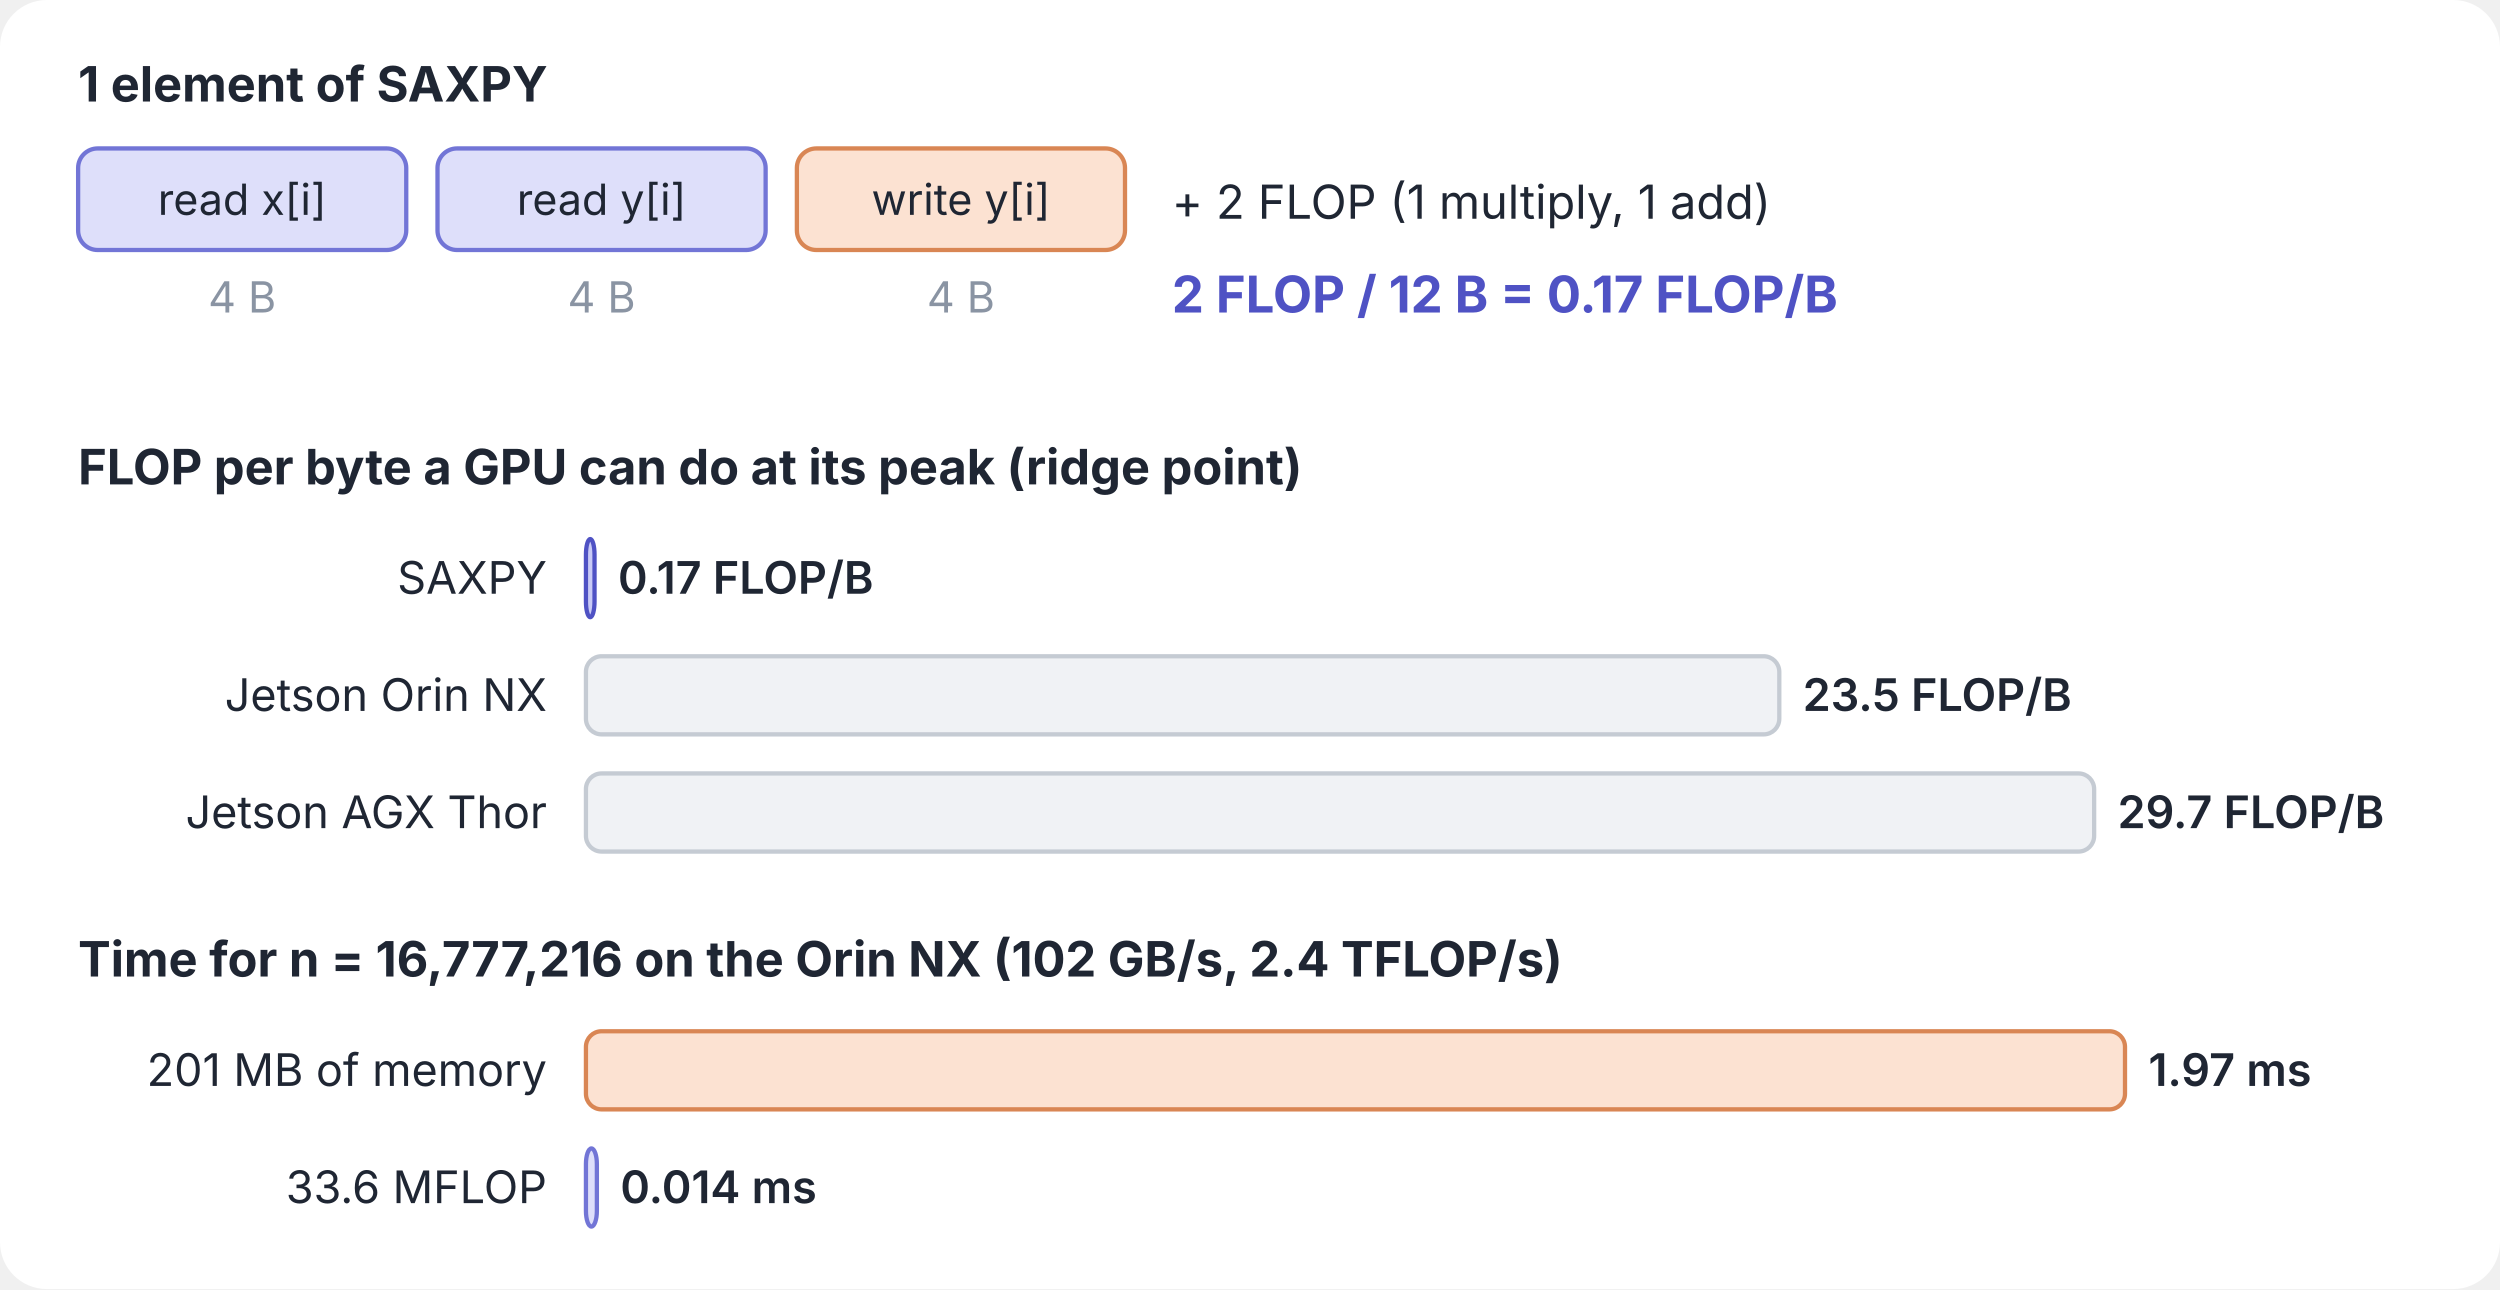
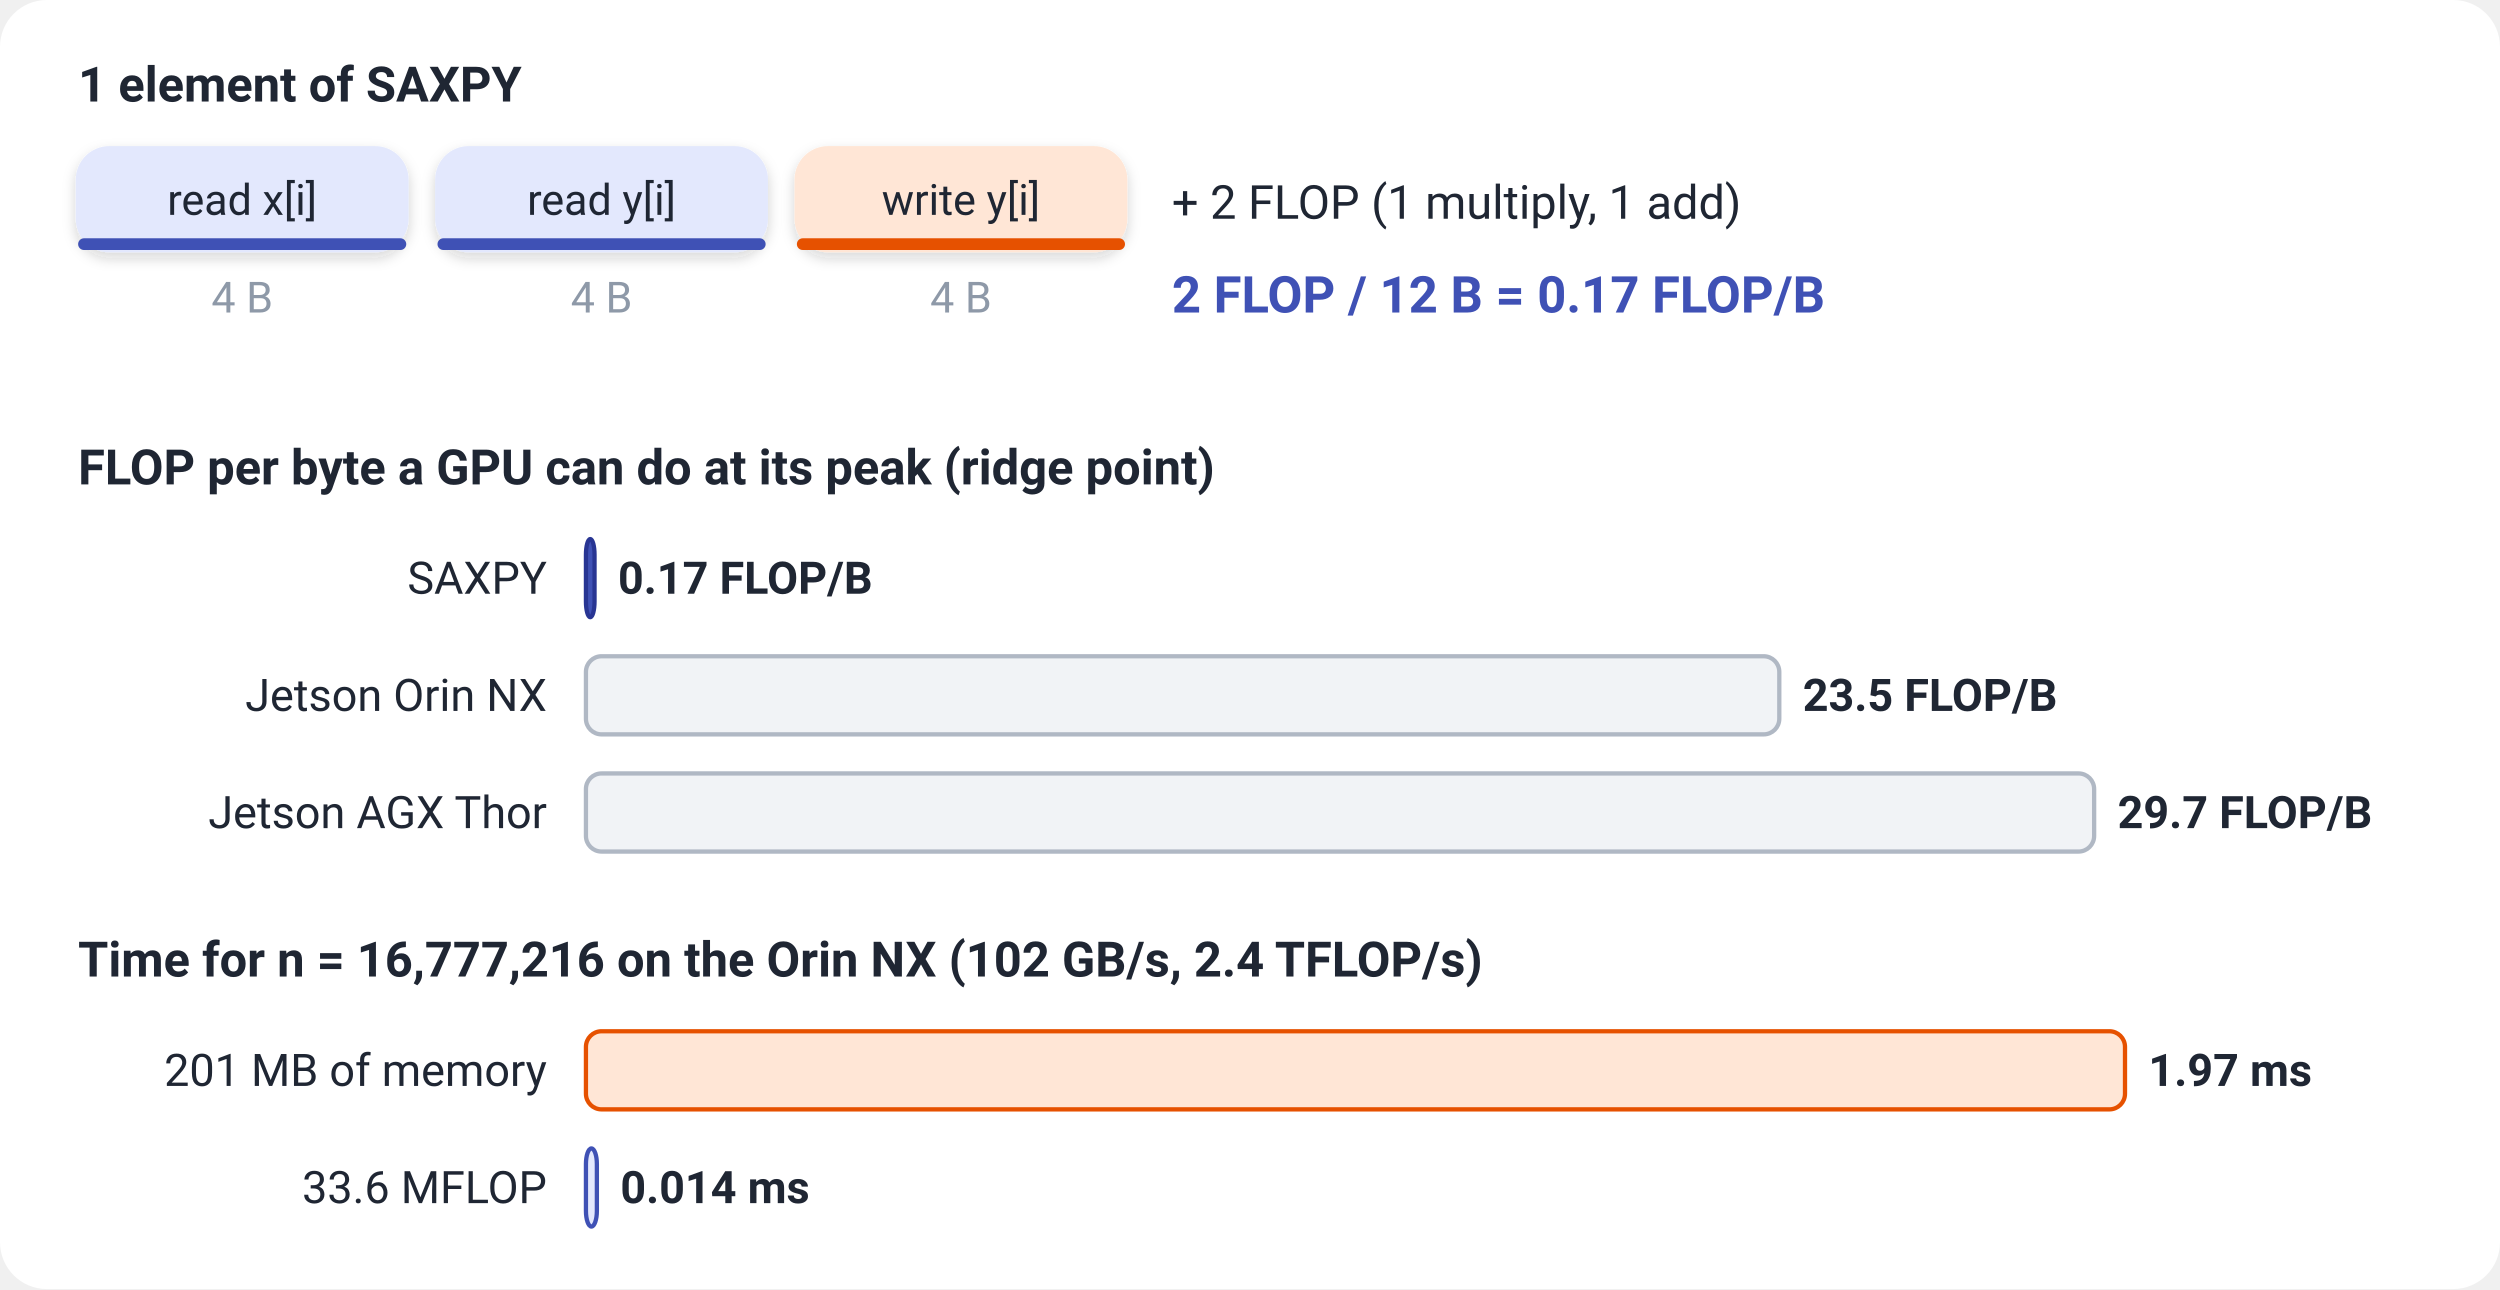
<svg xmlns="http://www.w3.org/2000/svg" viewBox="0 0 640 330" width="640" height="330" role="img" aria-label="Top: 1 element of SAXPY reads x[i] and y[i] and writes y[i], 4 bytes each, for 2 floating-point operations: 0.17 FLOP per byte. Middle: the ridge points, 23.5 FLOP per byte for the Jetson Orin NX and 29.7 for the Jetson AGX Thor, dwarf SAXPY's 0.17. Bottom: for 16,777,216 elements on the Orin NX the memory traffic takes 1.97 ms and the arithmetic 0.014 ms.">
  <style>
-     text { font-family: Inter, "Segoe UI", "Helvetica Neue", Helvetica, Arial, sans-serif; }
+     text { font-family: Roboto, Inter, "Segoe UI", "Helvetica Neue", Arial, sans-serif; }
    .mono { font-family: "JetBrains Mono", "SF Mono", Menlo, Consolas, monospace; }
  </style>
  <defs>
-     <marker id="m-hi" viewBox="0 0 10 10" refX="8.5" refY="5" markerUnits="userSpaceOnUse" markerWidth="9" markerHeight="9" orient="auto">
-       <path d="M0.5,1 L9,5 L0.5,9 Z" fill="#4F52C4" />
+     <marker id="m-hi" viewBox="0 0 10 10" refX="8.5" refY="5" markerUnits="userSpaceOnUse" markerWidth="12" markerHeight="12" orient="auto">
+       <path d="M0.5,1 L9.5,5 L0.5,9 Z" fill="#3F51B5" />
    </marker>
-     <marker id="m-grey" viewBox="0 0 10 10" refX="8.5" refY="5" markerUnits="userSpaceOnUse" markerWidth="9" markerHeight="9" orient="auto">
-       <path d="M0.5,1 L9,5 L0.5,9 Z" fill="#8A94A3" />
+     <marker id="m-grey" viewBox="0 0 10 10" refX="8.5" refY="5" markerUnits="userSpaceOnUse" markerWidth="12" markerHeight="12" orient="auto">
+       <path d="M0.5,1 L9.5,5 L0.5,9 Z" fill="#8E99A8" />
    </marker>
-     <marker id="m-red" viewBox="0 0 10 10" refX="8.5" refY="5" markerUnits="userSpaceOnUse" markerWidth="9" markerHeight="9" orient="auto">
-       <path d="M0.5,1 L9,5 L0.5,9 Z" fill="#C2412D" />
+     <marker id="m-red" viewBox="0 0 10 10" refX="8.5" refY="5" markerUnits="userSpaceOnUse" markerWidth="12" markerHeight="12" orient="auto">
+       <path d="M0.5,1 L9.5,5 L0.5,9 Z" fill="#C2412D" />
    </marker>
-     <marker id="m-ink" viewBox="0 0 10 10" refX="8.5" refY="5" markerUnits="userSpaceOnUse" markerWidth="9" markerHeight="9" orient="auto">
-       <path d="M0.5,1 L9,5 L0.5,9 Z" fill="#1F2633" />
+     <marker id="m-ink" viewBox="0 0 10 10" refX="8.5" refY="5" markerUnits="userSpaceOnUse" markerWidth="12" markerHeight="12" orient="auto">
+       <path d="M0.5,1 L9.5,5 L0.5,9 Z" fill="#1F2633" />
    </marker>
-     <marker id="m-green" viewBox="0 0 10 10" refX="8.5" refY="5" markerUnits="userSpaceOnUse" markerWidth="9" markerHeight="9" orient="auto">
-       <path d="M0.5,1 L9,5 L0.5,9 Z" fill="#2E8B57" />
+     <marker id="m-green" viewBox="0 0 10 10" refX="8.5" refY="5" markerUnits="userSpaceOnUse" markerWidth="12" markerHeight="12" orient="auto">
+       <path d="M0.5,1 L9.5,5 L0.5,9 Z" fill="#2E8B57" />
    </marker>
-     <marker id="m-blue" viewBox="0 0 10 10" refX="8.5" refY="5" markerUnits="userSpaceOnUse" markerWidth="9" markerHeight="9" orient="auto">
-       <path d="M0.5,1 L9,5 L0.5,9 Z" fill="#7275D6" />
+     <marker id="m-blue" viewBox="0 0 10 10" refX="8.5" refY="5" markerUnits="userSpaceOnUse" markerWidth="12" markerHeight="12" orient="auto">
+       <path d="M0.5,1 L9.5,5 L0.5,9 Z" fill="#3F51B5" />
    </marker>
-     <marker id="m-mint" viewBox="0 0 10 10" refX="8.5" refY="5" markerUnits="userSpaceOnUse" markerWidth="9" markerHeight="9" orient="auto">
-       <path d="M0.5,1 L9,5 L0.5,9 Z" fill="#3F9F80" />
+     <marker id="m-mint" viewBox="0 0 10 10" refX="8.5" refY="5" markerUnits="userSpaceOnUse" markerWidth="12" markerHeight="12" orient="auto">
+       <path d="M0.5,1 L9.5,5 L0.5,9 Z" fill="#00897B" />
    </marker>
-     <marker id="m-peach" viewBox="0 0 10 10" refX="8.5" refY="5" markerUnits="userSpaceOnUse" markerWidth="9" markerHeight="9" orient="auto">
-       <path d="M0.5,1 L9,5 L0.5,9 Z" fill="#D98654" />
+     <marker id="m-peach" viewBox="0 0 10 10" refX="8.5" refY="5" markerUnits="userSpaceOnUse" markerWidth="12" markerHeight="12" orient="auto">
+       <path d="M0.5,1 L9.5,5 L0.5,9 Z" fill="#E65100" />
    </marker>
-     <marker id="m-pink" viewBox="0 0 10 10" refX="8.5" refY="5" markerUnits="userSpaceOnUse" markerWidth="9" markerHeight="9" orient="auto">
-       <path d="M0.5,1 L9,5 L0.5,9 Z" fill="#CC6A91" />
+     <marker id="m-pink" viewBox="0 0 10 10" refX="8.5" refY="5" markerUnits="userSpaceOnUse" markerWidth="12" markerHeight="12" orient="auto">
+       <path d="M0.5,1 L9.5,5 L0.5,9 Z" fill="#C2185B" />
    </marker>
+     <filter id="elev" x="-20%" y="-20%" width="140%" height="160%">
+       <feDropShadow dx="0" dy="1.5" stdDeviation="1.6" flood-color="#1F2633" flood-opacity="0.18" />
+     </filter>
  </defs>
  <rect width="640" height="330" rx="12" fill="#FFFFFF" />
  <text x="20.0" y="26.0" font-size="12.5" fill="#1F2633" text-anchor="start" font-weight="700" xml:space="preserve">1 element of SAXPY</text>
-   <rect x="20.0" y="38.0" width="84.0" height="26.0" rx="5" fill="#DEDFFA" stroke="#7275D6" stroke-width="1.1" />
+   <rect x="20.0" y="38.0" width="84.0" height="26.0" rx="8" fill="#E3E8FD" stroke="#E3E8FD" stroke-width="1.2" filter="url(#elev)" />
+   <rect x="20.0" y="61.0" width="84.0" height="3" rx="1.5" fill="#3F51B5" />
  <text x="62.0" y="55.0" font-size="11" fill="#1F2633" text-anchor="middle" font-weight="400" xml:space="preserve">read x[i]</text>
-   <text x="62.0" y="80.0" font-size="11" fill="#8A94A3" text-anchor="middle" font-weight="400" xml:space="preserve">4 B</text>
-   <rect x="112.0" y="38.0" width="84.0" height="26.0" rx="5" fill="#DEDFFA" stroke="#7275D6" stroke-width="1.1" />
+   <text x="62.0" y="80.0" font-size="11" fill="#8E99A8" text-anchor="middle" font-weight="400" xml:space="preserve">4 B</text>
+   <rect x="112.0" y="38.0" width="84.0" height="26.0" rx="8" fill="#E3E8FD" stroke="#E3E8FD" stroke-width="1.2" filter="url(#elev)" />
+   <rect x="112.0" y="61.0" width="84.0" height="3" rx="1.5" fill="#3F51B5" />
  <text x="154.0" y="55.0" font-size="11" fill="#1F2633" text-anchor="middle" font-weight="400" xml:space="preserve">read y[i]</text>
-   <text x="154.0" y="80.0" font-size="11" fill="#8A94A3" text-anchor="middle" font-weight="400" xml:space="preserve">4 B</text>
-   <rect x="204.0" y="38.0" width="84.0" height="26.0" rx="5" fill="#FCE2D2" stroke="#D98654" stroke-width="1.1" />
+   <text x="154.0" y="80.0" font-size="11" fill="#8E99A8" text-anchor="middle" font-weight="400" xml:space="preserve">4 B</text>
+   <rect x="204.0" y="38.0" width="84.0" height="26.0" rx="8" fill="#FFE6D6" stroke="#FFE6D6" stroke-width="1.2" filter="url(#elev)" />
+   <rect x="204.0" y="61.0" width="84.0" height="3" rx="1.5" fill="#E65100" />
  <text x="246.0" y="55.0" font-size="11" fill="#1F2633" text-anchor="middle" font-weight="400" xml:space="preserve">write y[i]</text>
-   <text x="246.0" y="80.0" font-size="11" fill="#8A94A3" text-anchor="middle" font-weight="400" xml:space="preserve">4 B</text>
+   <text x="246.0" y="80.0" font-size="11" fill="#8E99A8" text-anchor="middle" font-weight="400" xml:space="preserve">4 B</text>
  <text x="300.0" y="56.0" font-size="12" fill="#1F2633" text-anchor="start" font-weight="400" xml:space="preserve">+ 2 FLOP (1 multiply, 1 add)</text>
-   <text x="300.0" y="80.0" font-size="13" fill="#4F52C4" text-anchor="start" font-weight="700" xml:space="preserve">2 FLOP / 12 B = 0.17 FLOP/B</text>
+   <text x="300.0" y="80.0" font-size="13" fill="#3F51B5" text-anchor="start" font-weight="700" xml:space="preserve">2 FLOP / 12 B = 0.17 FLOP/B</text>
  <text x="20.0" y="124.0" font-size="12.5" fill="#1F2633" text-anchor="start" font-weight="700" xml:space="preserve">FLOP per byte a GPU can do at its peak (ridge point)</text>
  <text x="140.0" y="152.0" font-size="11.5" fill="#1F2633" text-anchor="end" font-weight="400" xml:space="preserve">SAXPY</text>
-   <rect x="150.0" y="138.0" width="2.2" height="20.0" rx="4" fill="#C9CAF6" stroke="#4F52C4" stroke-width="1.1" />
+   <rect x="150.0" y="138.0" width="2.2" height="20.0" rx="4" fill="#3F51B5" stroke="#283593" stroke-width="1.1" />
  <text x="158.2" y="152.0" font-size="11.5" fill="#1F2633" text-anchor="start" font-weight="600" xml:space="preserve">0.17 FLOP/B</text>
  <text x="140.0" y="182.0" font-size="11.5" fill="#1F2633" text-anchor="end" font-weight="400" xml:space="preserve">Jetson Orin NX</text>
-   <rect x="150.0" y="168.0" width="305.5" height="20.0" rx="4" fill="#F0F2F5" stroke="#C5CBD3" stroke-width="1.1" />
+   <rect x="150.0" y="168.0" width="305.5" height="20.0" rx="4" fill="#F1F3F6" stroke="#B0B8C4" stroke-width="1.1" />
  <text x="461.5" y="182.0" font-size="11.5" fill="#1F2633" text-anchor="start" font-weight="600" xml:space="preserve">23.5 FLOP/B</text>
  <text x="140.0" y="212.0" font-size="11.5" fill="#1F2633" text-anchor="end" font-weight="400" xml:space="preserve">Jetson AGX Thor</text>
-   <rect x="150.0" y="198.0" width="386.1" height="20.0" rx="4" fill="#F0F2F5" stroke="#C5CBD3" stroke-width="1.1" />
+   <rect x="150.0" y="198.0" width="386.1" height="20.0" rx="4" fill="#F1F3F6" stroke="#B0B8C4" stroke-width="1.1" />
  <text x="542.1" y="212.0" font-size="11.5" fill="#1F2633" text-anchor="start" font-weight="600" xml:space="preserve">29.7 FLOP/B</text>
  <text x="20.0" y="250.0" font-size="12.5" fill="#1F2633" text-anchor="start" font-weight="700" xml:space="preserve">Time for n = 16,777,216 on the Orin NX (102 GB/s, 2.4 TFLOP/s)</text>
  <text x="140.0" y="278.0" font-size="11.5" fill="#1F2633" text-anchor="end" font-weight="400" xml:space="preserve">201 MB of memory</text>
-   <rect x="150.0" y="264.0" width="394.0" height="20.0" rx="4" fill="#FCE2D2" stroke="#D98654" stroke-width="1.1" />
+   <rect x="150.0" y="264.0" width="394.0" height="20.0" rx="4" fill="#FFE6D6" stroke="#E65100" stroke-width="1.1" />
  <text x="550.0" y="278.0" font-size="11.5" fill="#1F2633" text-anchor="start" font-weight="600" xml:space="preserve">1.97 ms</text>
  <text x="140.0" y="308.0" font-size="11.5" fill="#1F2633" text-anchor="end" font-weight="400" xml:space="preserve">33.6 MFLOP</text>
-   <rect x="150.0" y="294.0" width="2.8" height="20.0" rx="4" fill="#DEDFFA" stroke="#7275D6" stroke-width="1.1" />
+   <rect x="150.0" y="294.0" width="2.8" height="20.0" rx="4" fill="#E3E8FD" stroke="#3F51B5" stroke-width="1.1" />
  <text x="158.8" y="308.0" font-size="11.5" fill="#1F2633" text-anchor="start" font-weight="600" xml:space="preserve">0.014 ms</text>
</svg>
